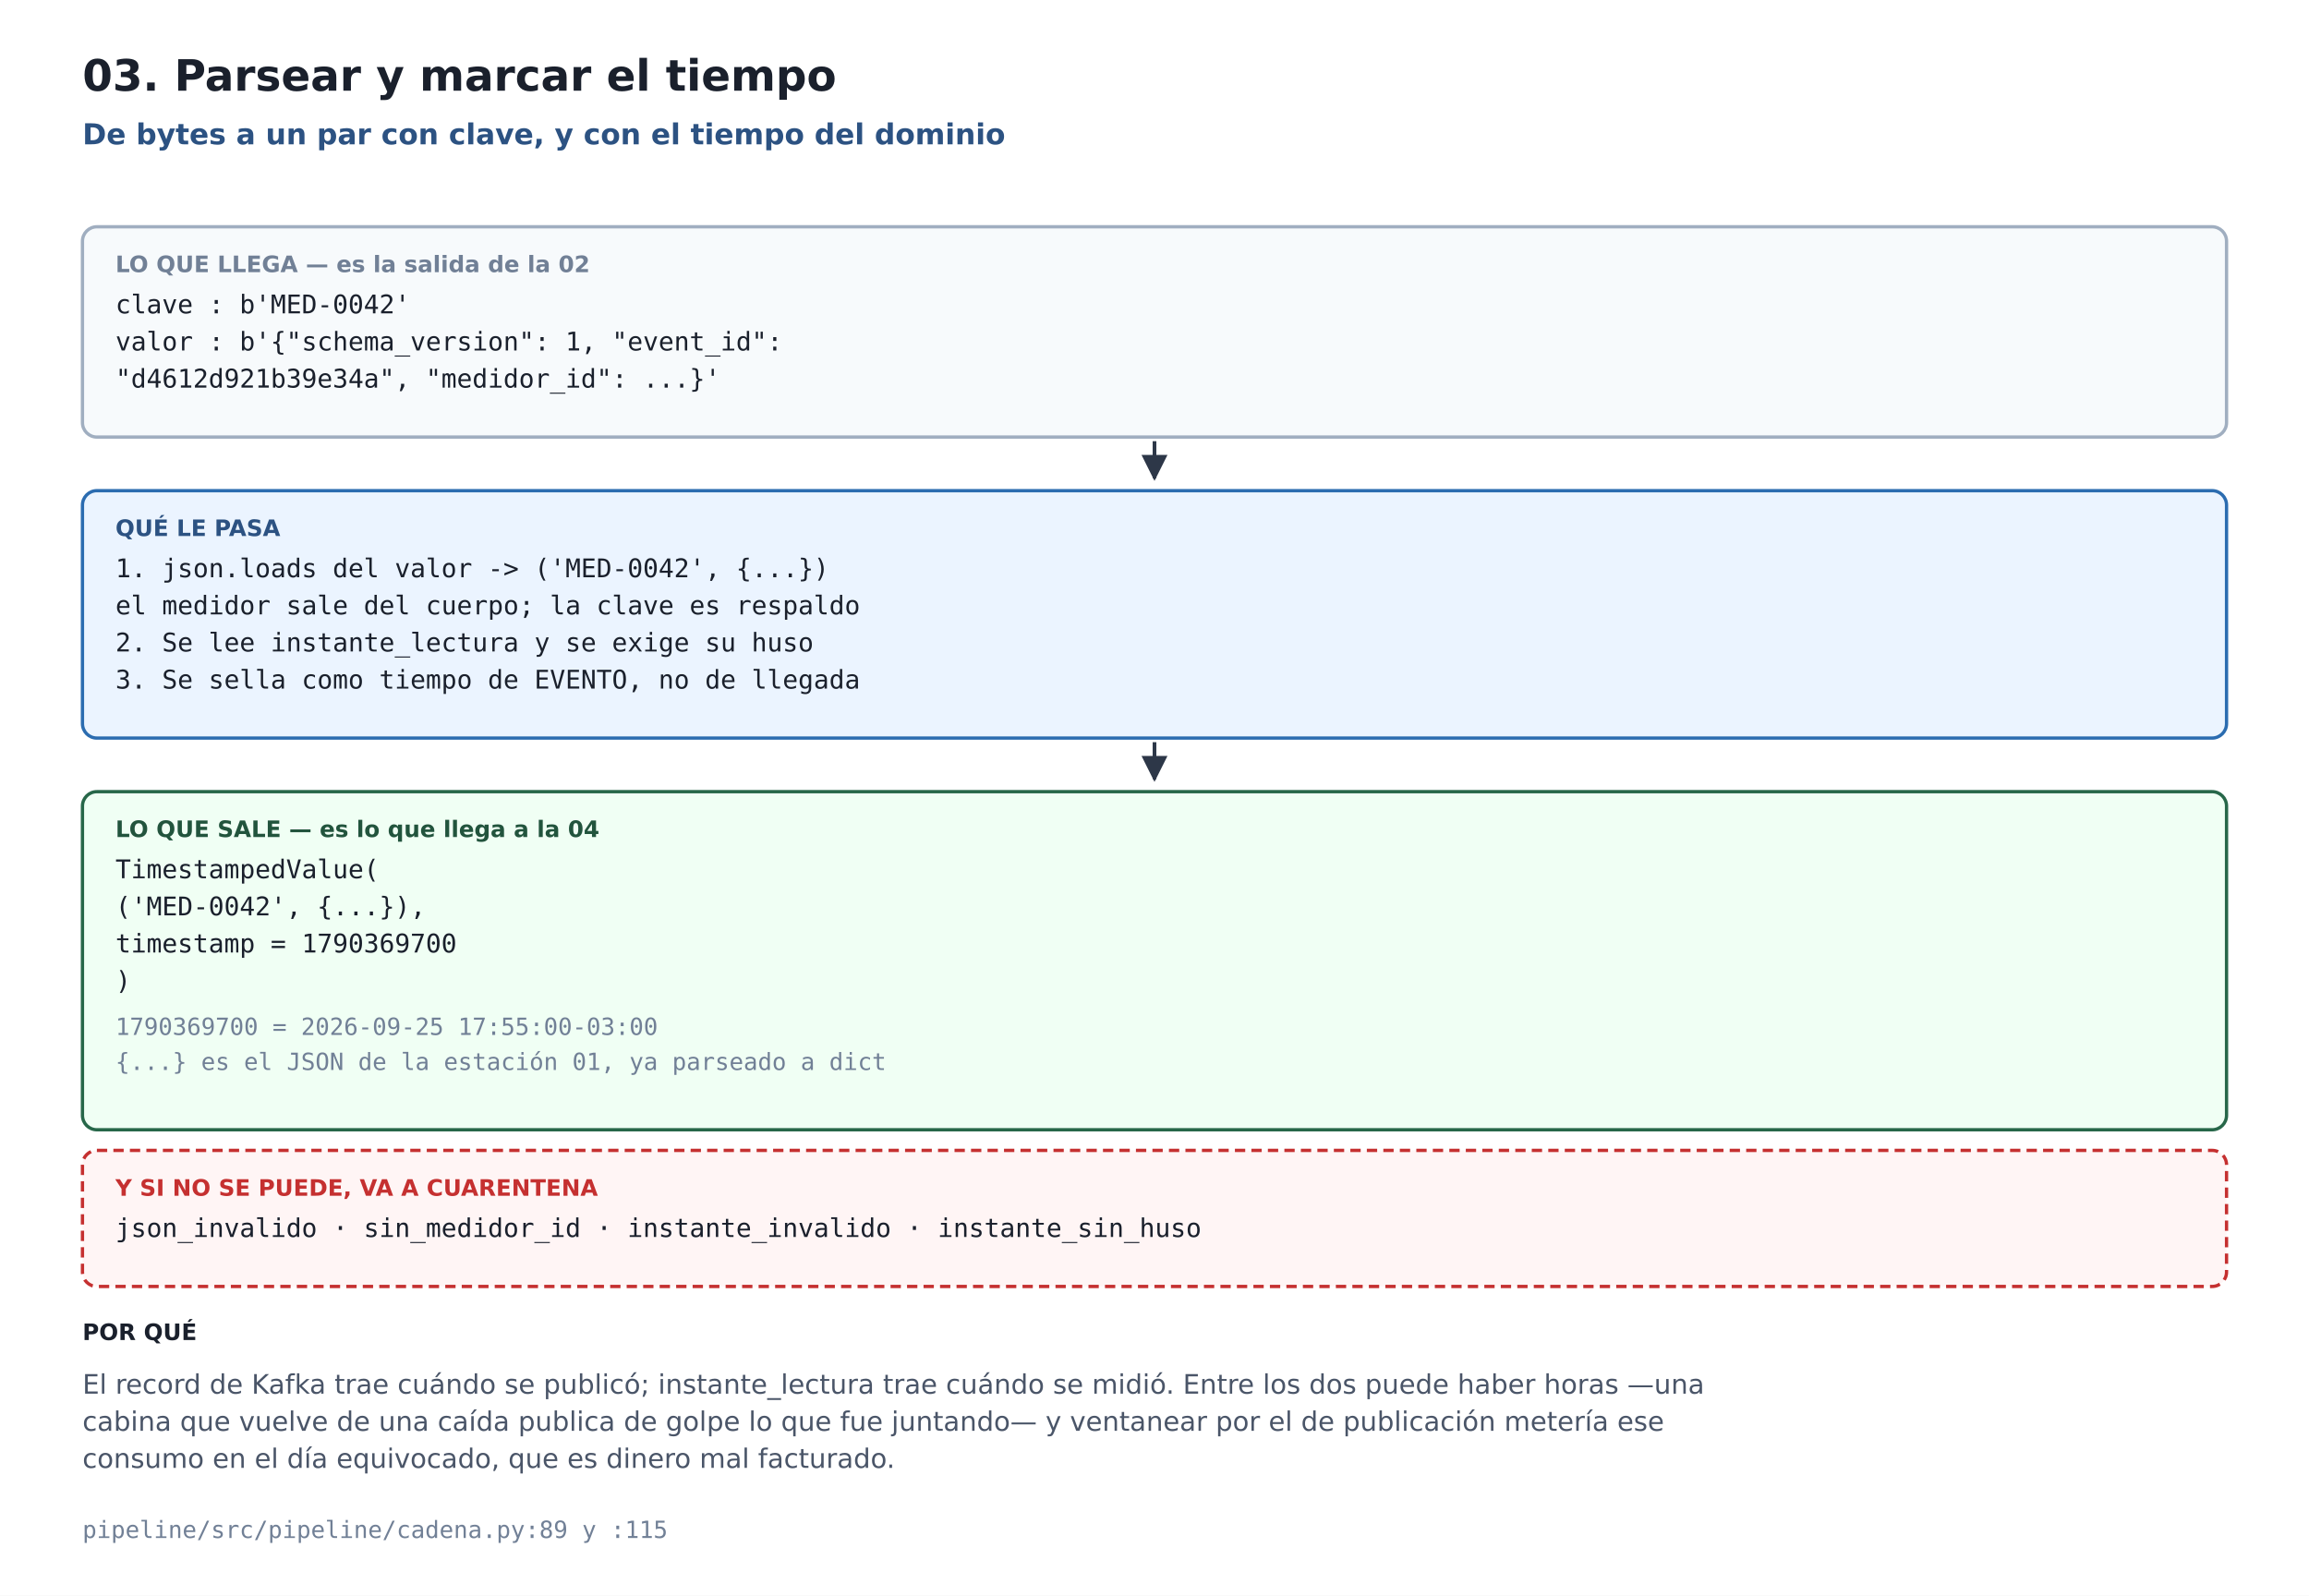
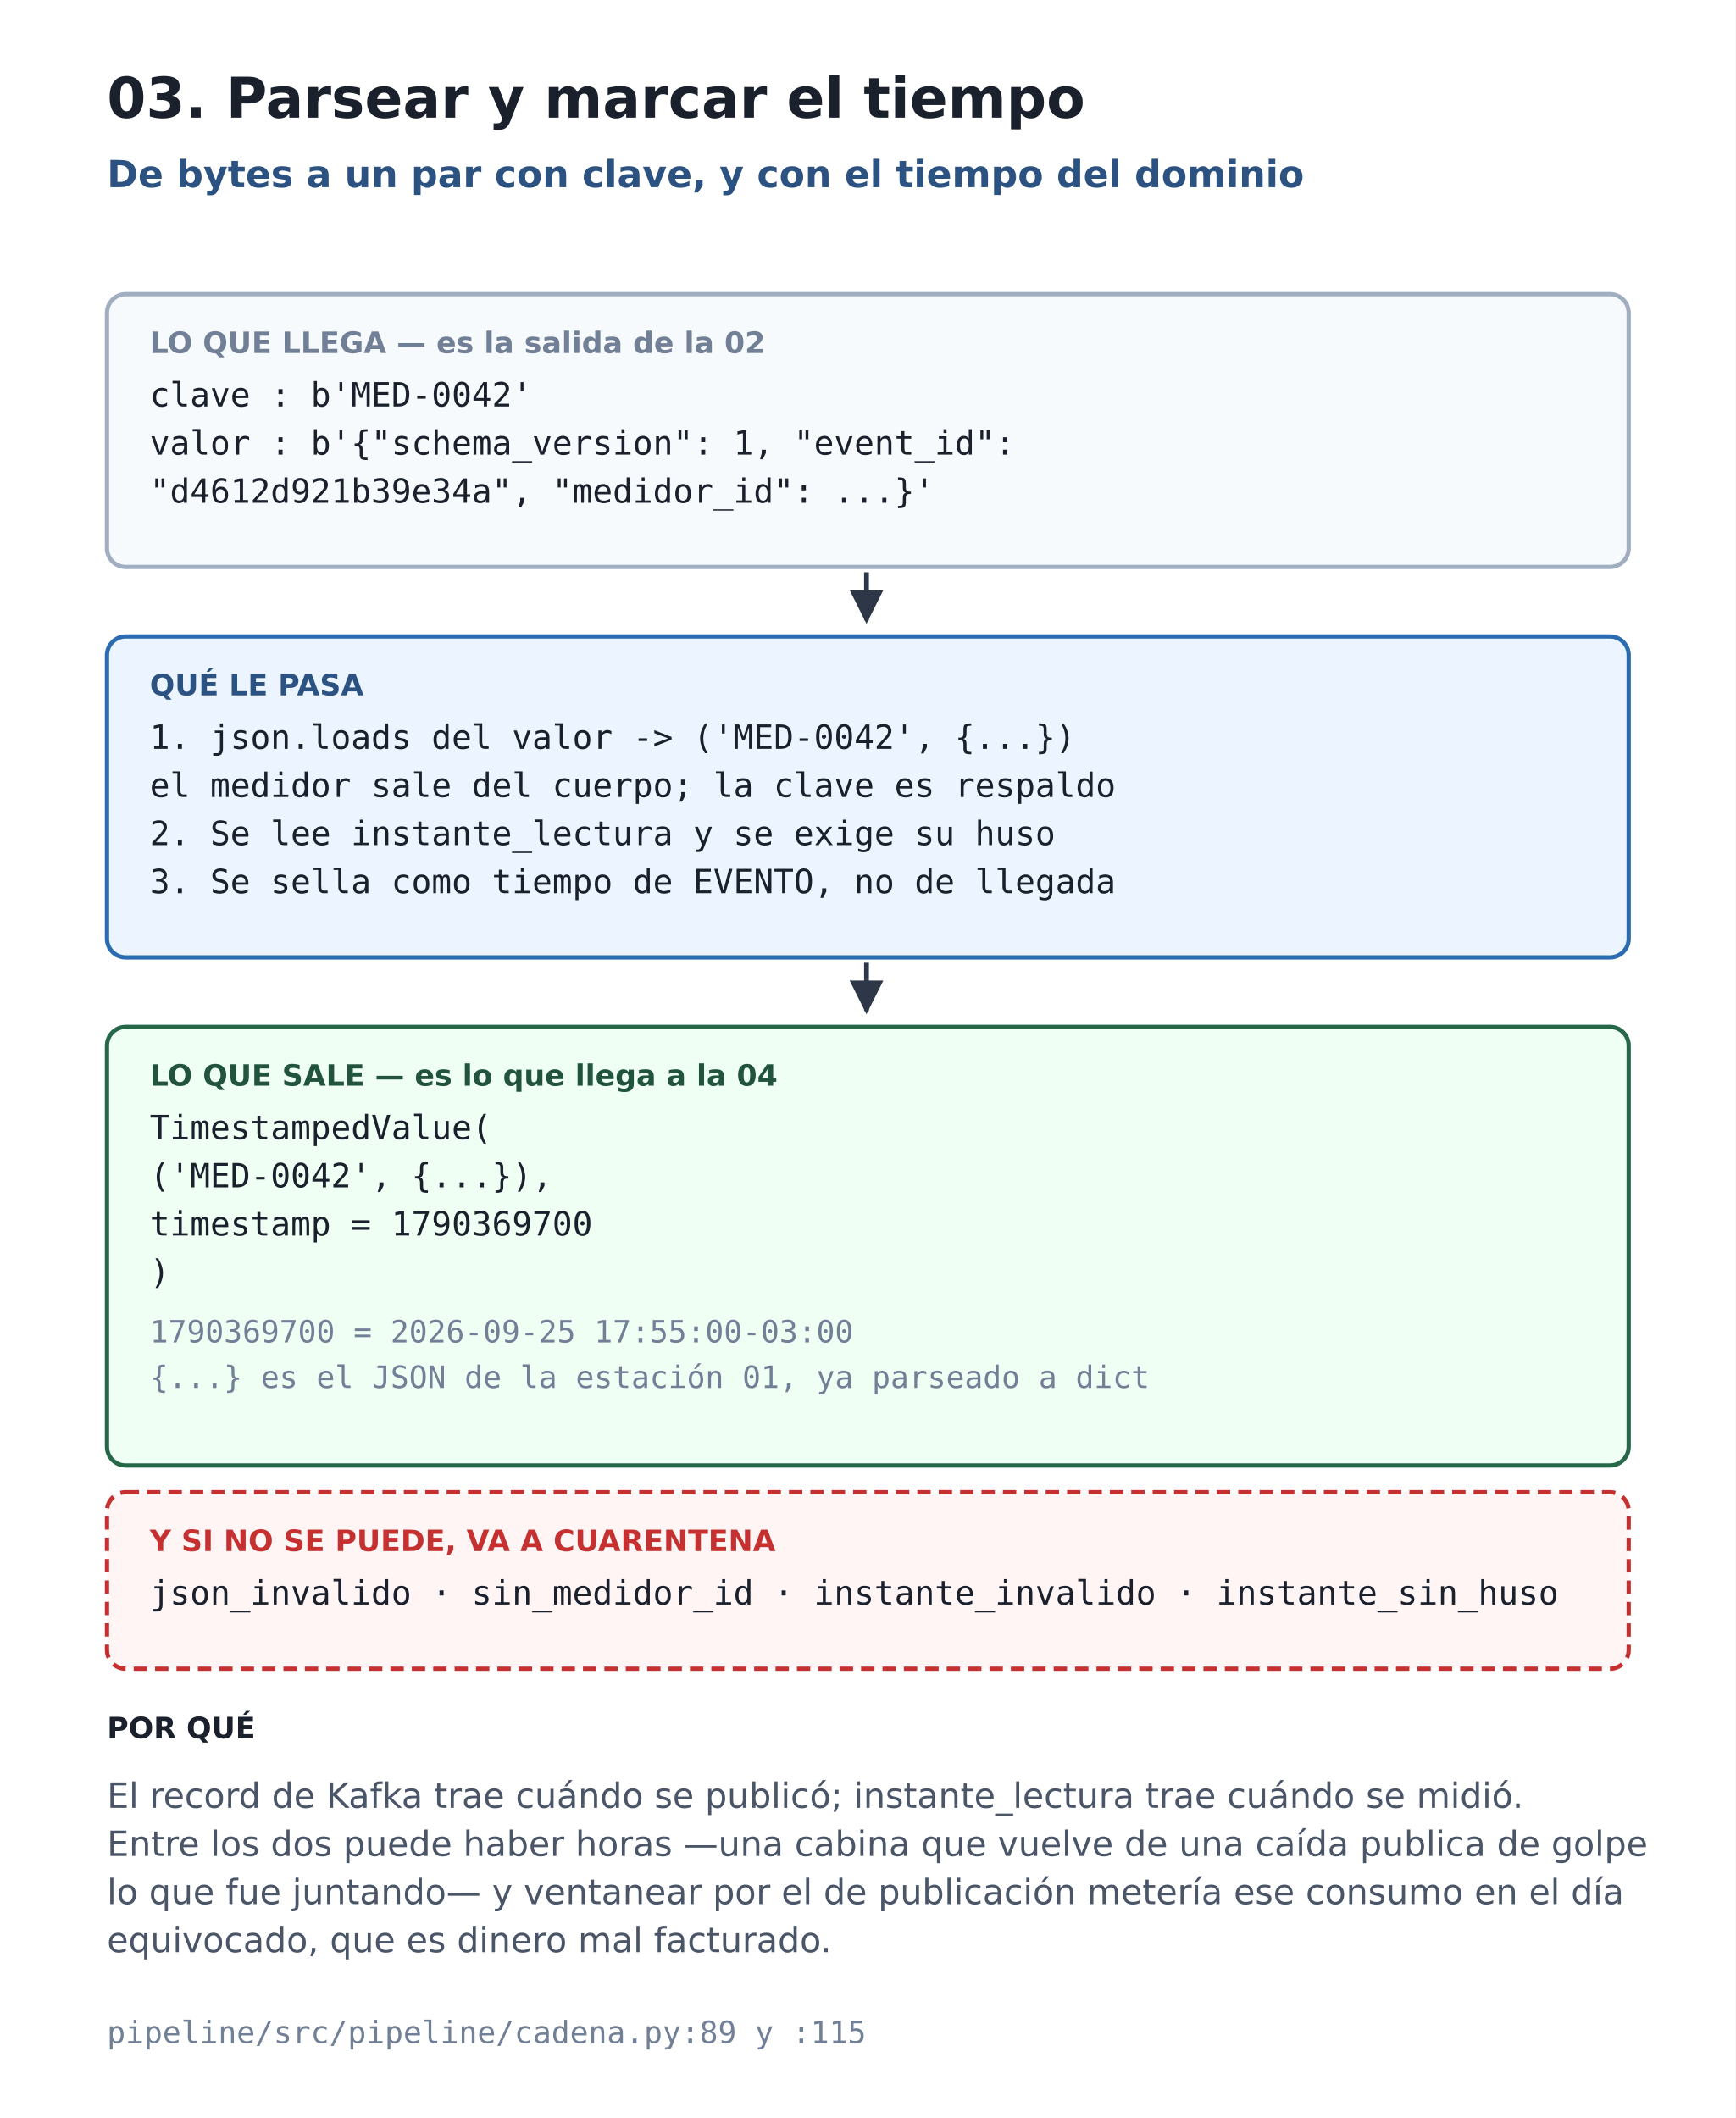
- <svg xmlns="http://www.w3.org/2000/svg" viewBox="0 0 1120 774" width="1120" height="774" font-family="'DejaVu Sans','Helvetica Neue',Arial,sans-serif">
+ <svg xmlns="http://www.w3.org/2000/svg" viewBox="0 0 649 792" width="649" height="792" font-family="'DejaVu Sans','Helvetica Neue',Arial,sans-serif">
  <defs>
    <marker id="fl" viewBox="0 0 10 10" refX="9" refY="5" markerWidth="7" markerHeight="7" orient="auto-start-reverse">
      <path d="M 0 0 L 10 5 L 0 10 z" fill="#2d3748" />
    </marker>
    <marker id="flr" viewBox="0 0 10 10" refX="9" refY="5" markerWidth="7" markerHeight="7" orient="auto-start-reverse">
      <path d="M 0 0 L 10 5 L 0 10 z" fill="#c53030" />
    </marker>
  </defs>
-   <rect width="1120" height="774" fill="#ffffff" />
+   <rect width="649" height="792" fill="#ffffff" />
  <text x="40" y="44" font-family="'DejaVu Sans','Helvetica Neue',Arial,sans-serif" font-size="21" fill="#1a202c" font-weight="600" text-anchor="start">03. Parsear y marcar el tiempo</text>
  <text x="40" y="70" font-family="'DejaVu Sans','Helvetica Neue',Arial,sans-serif" font-size="14" fill="#2c5282" font-weight="600" text-anchor="start">De bytes a un par con clave, y con el tiempo del dominio</text>
-   <rect x="40" y="110" width="1040" height="102" rx="7" fill="#f7fafc" stroke="#a0aec0" stroke-width="1.6" />
+   <rect x="40" y="110" width="569" height="102" rx="7" fill="#f7fafc" stroke="#a0aec0" stroke-width="1.6" />
  <text x="56" y="132" font-family="'DejaVu Sans','Helvetica Neue',Arial,sans-serif" font-size="11" fill="#718096" font-weight="700" text-anchor="start">LO QUE LLEGA — es la salida de la 02</text>
  <text x="56" y="152" font-family="'DejaVu Sans Mono','Menlo',monospace" font-size="12.5" fill="#1a202c" font-weight="normal" text-anchor="start">clave : b'MED-0042'</text>
  <text x="56" y="170" font-family="'DejaVu Sans Mono','Menlo',monospace" font-size="12.5" fill="#1a202c" font-weight="normal" text-anchor="start">valor : b'{"schema_version": 1, "event_id":</text>
  <text x="56" y="188" font-family="'DejaVu Sans Mono','Menlo',monospace" font-size="12.5" fill="#1a202c" font-weight="normal" text-anchor="start">         "d4612d921b39e34a", "medidor_id": ...}'</text>
-   <line x1="560" y1="214" x2="560" y2="232" stroke="#2d3748" stroke-width="1.8" marker-end="url(#fl)" />
-   <rect x="40" y="238" width="1040" height="120" rx="7" fill="#ebf4ff" stroke="#2b6cb0" stroke-width="1.6" />
+   <line x1="324" y1="214" x2="324" y2="232" stroke="#2d3748" stroke-width="1.8" marker-end="url(#fl)" />
+   <rect x="40" y="238" width="569" height="120" rx="7" fill="#ebf4ff" stroke="#2b6cb0" stroke-width="1.6" />
  <text x="56" y="260" font-family="'DejaVu Sans','Helvetica Neue',Arial,sans-serif" font-size="11" fill="#2c5282" font-weight="700" text-anchor="start">QUÉ LE PASA</text>
  <text x="56" y="280" font-family="'DejaVu Sans Mono','Menlo',monospace" font-size="12.5" fill="#1a202c" font-weight="normal" text-anchor="start">1. json.loads del valor -&gt; ('MED-0042', {...})</text>
  <text x="56" y="298" font-family="'DejaVu Sans Mono','Menlo',monospace" font-size="12.5" fill="#1a202c" font-weight="normal" text-anchor="start">   el medidor sale del cuerpo; la clave es respaldo</text>
  <text x="56" y="316" font-family="'DejaVu Sans Mono','Menlo',monospace" font-size="12.5" fill="#1a202c" font-weight="normal" text-anchor="start">2. Se lee instante_lectura y se exige su huso</text>
  <text x="56" y="334" font-family="'DejaVu Sans Mono','Menlo',monospace" font-size="12.5" fill="#1a202c" font-weight="normal" text-anchor="start">3. Se sella como tiempo de EVENTO, no de llegada</text>
-   <line x1="560" y1="360" x2="560" y2="378" stroke="#2d3748" stroke-width="1.8" marker-end="url(#fl)" />
-   <rect x="40" y="384" width="1040" height="164" rx="7" fill="#f0fff4" stroke="#276749" stroke-width="1.6" />
+   <line x1="324" y1="360" x2="324" y2="378" stroke="#2d3748" stroke-width="1.8" marker-end="url(#fl)" />
+   <rect x="40" y="384" width="569" height="164" rx="7" fill="#f0fff4" stroke="#276749" stroke-width="1.6" />
  <text x="56" y="406" font-family="'DejaVu Sans','Helvetica Neue',Arial,sans-serif" font-size="11" fill="#22543d" font-weight="700" text-anchor="start">LO QUE SALE — es lo que llega a la 04</text>
  <text x="56" y="426" font-family="'DejaVu Sans Mono','Menlo',monospace" font-size="12.5" fill="#1a202c" font-weight="normal" text-anchor="start">TimestampedValue(</text>
  <text x="56" y="444" font-family="'DejaVu Sans Mono','Menlo',monospace" font-size="12.5" fill="#1a202c" font-weight="normal" text-anchor="start">  ('MED-0042', {...}),</text>
  <text x="56" y="462" font-family="'DejaVu Sans Mono','Menlo',monospace" font-size="12.5" fill="#1a202c" font-weight="normal" text-anchor="start">  timestamp = 1790369700</text>
  <text x="56" y="480" font-family="'DejaVu Sans Mono','Menlo',monospace" font-size="12.5" fill="#1a202c" font-weight="normal" text-anchor="start">)</text>
  <text x="56" y="502" font-family="'DejaVu Sans Mono','Menlo',monospace" font-size="11.5" fill="#718096" font-weight="normal" text-anchor="start">1790369700 = 2026-09-25 17:55:00-03:00</text>
  <text x="56" y="519" font-family="'DejaVu Sans Mono','Menlo',monospace" font-size="11.5" fill="#718096" font-weight="normal" text-anchor="start">{...} es el JSON de la estación 01, ya parseado a dict</text>
-   <rect x="40" y="558" width="1040" height="66" rx="7" fill="#fff5f5" stroke="#c53030" stroke-width="1.6" stroke-dasharray="5 3" />
+   <rect x="40" y="558" width="569" height="66" rx="7" fill="#fff5f5" stroke="#c53030" stroke-width="1.6" stroke-dasharray="5 3" />
  <text x="56" y="580" font-family="'DejaVu Sans','Helvetica Neue',Arial,sans-serif" font-size="11" fill="#c53030" font-weight="700" text-anchor="start">Y SI NO SE PUEDE, VA A CUARENTENA</text>
  <text x="56" y="600" font-family="'DejaVu Sans Mono','Menlo',monospace" font-size="12.5" fill="#1a202c" font-weight="normal" text-anchor="start">json_invalido · sin_medidor_id · instante_invalido · instante_sin_huso</text>
  <text x="40" y="650" font-family="'DejaVu Sans','Helvetica Neue',Arial,sans-serif" font-size="11" fill="#1a202c" font-weight="700" text-anchor="start">POR QUÉ</text>
-   <text x="40" y="676" font-family="'DejaVu Sans','Helvetica Neue',Arial,sans-serif" font-size="13" fill="#4a5568" font-weight="normal" text-anchor="start">El record de Kafka trae cuándo se publicó; instante_lectura trae cuándo se midió. Entre los dos puede haber horas —una</text>
-   <text x="40" y="694" font-family="'DejaVu Sans','Helvetica Neue',Arial,sans-serif" font-size="13" fill="#4a5568" font-weight="normal" text-anchor="start">cabina que vuelve de una caída publica de golpe lo que fue juntando— y ventanear por el de publicación metería ese</text>
-   <text x="40" y="712" font-family="'DejaVu Sans','Helvetica Neue',Arial,sans-serif" font-size="13" fill="#4a5568" font-weight="normal" text-anchor="start">consumo en el día equivocado, que es dinero mal facturado.</text>
-   <text x="40" y="746" font-family="'DejaVu Sans Mono','Menlo',monospace" font-size="11.5" fill="#718096" font-weight="normal" text-anchor="start">pipeline/src/pipeline/cadena.py:89 y :115</text>
+   <text x="40" y="676" font-family="'DejaVu Sans','Helvetica Neue',Arial,sans-serif" font-size="13" fill="#4a5568" font-weight="normal" text-anchor="start">El record de Kafka trae cuándo se publicó; instante_lectura trae cuándo se midió.</text>
+   <text x="40" y="694" font-family="'DejaVu Sans','Helvetica Neue',Arial,sans-serif" font-size="13" fill="#4a5568" font-weight="normal" text-anchor="start">Entre los dos puede haber horas —una cabina que vuelve de una caída publica de golpe</text>
+   <text x="40" y="712" font-family="'DejaVu Sans','Helvetica Neue',Arial,sans-serif" font-size="13" fill="#4a5568" font-weight="normal" text-anchor="start">lo que fue juntando— y ventanear por el de publicación metería ese consumo en el día</text>
+   <text x="40" y="730" font-family="'DejaVu Sans','Helvetica Neue',Arial,sans-serif" font-size="13" fill="#4a5568" font-weight="normal" text-anchor="start">equivocado, que es dinero mal facturado.</text>
+   <text x="40" y="764" font-family="'DejaVu Sans Mono','Menlo',monospace" font-size="11.5" fill="#718096" font-weight="normal" text-anchor="start">pipeline/src/pipeline/cadena.py:89 y :115</text>
</svg>
